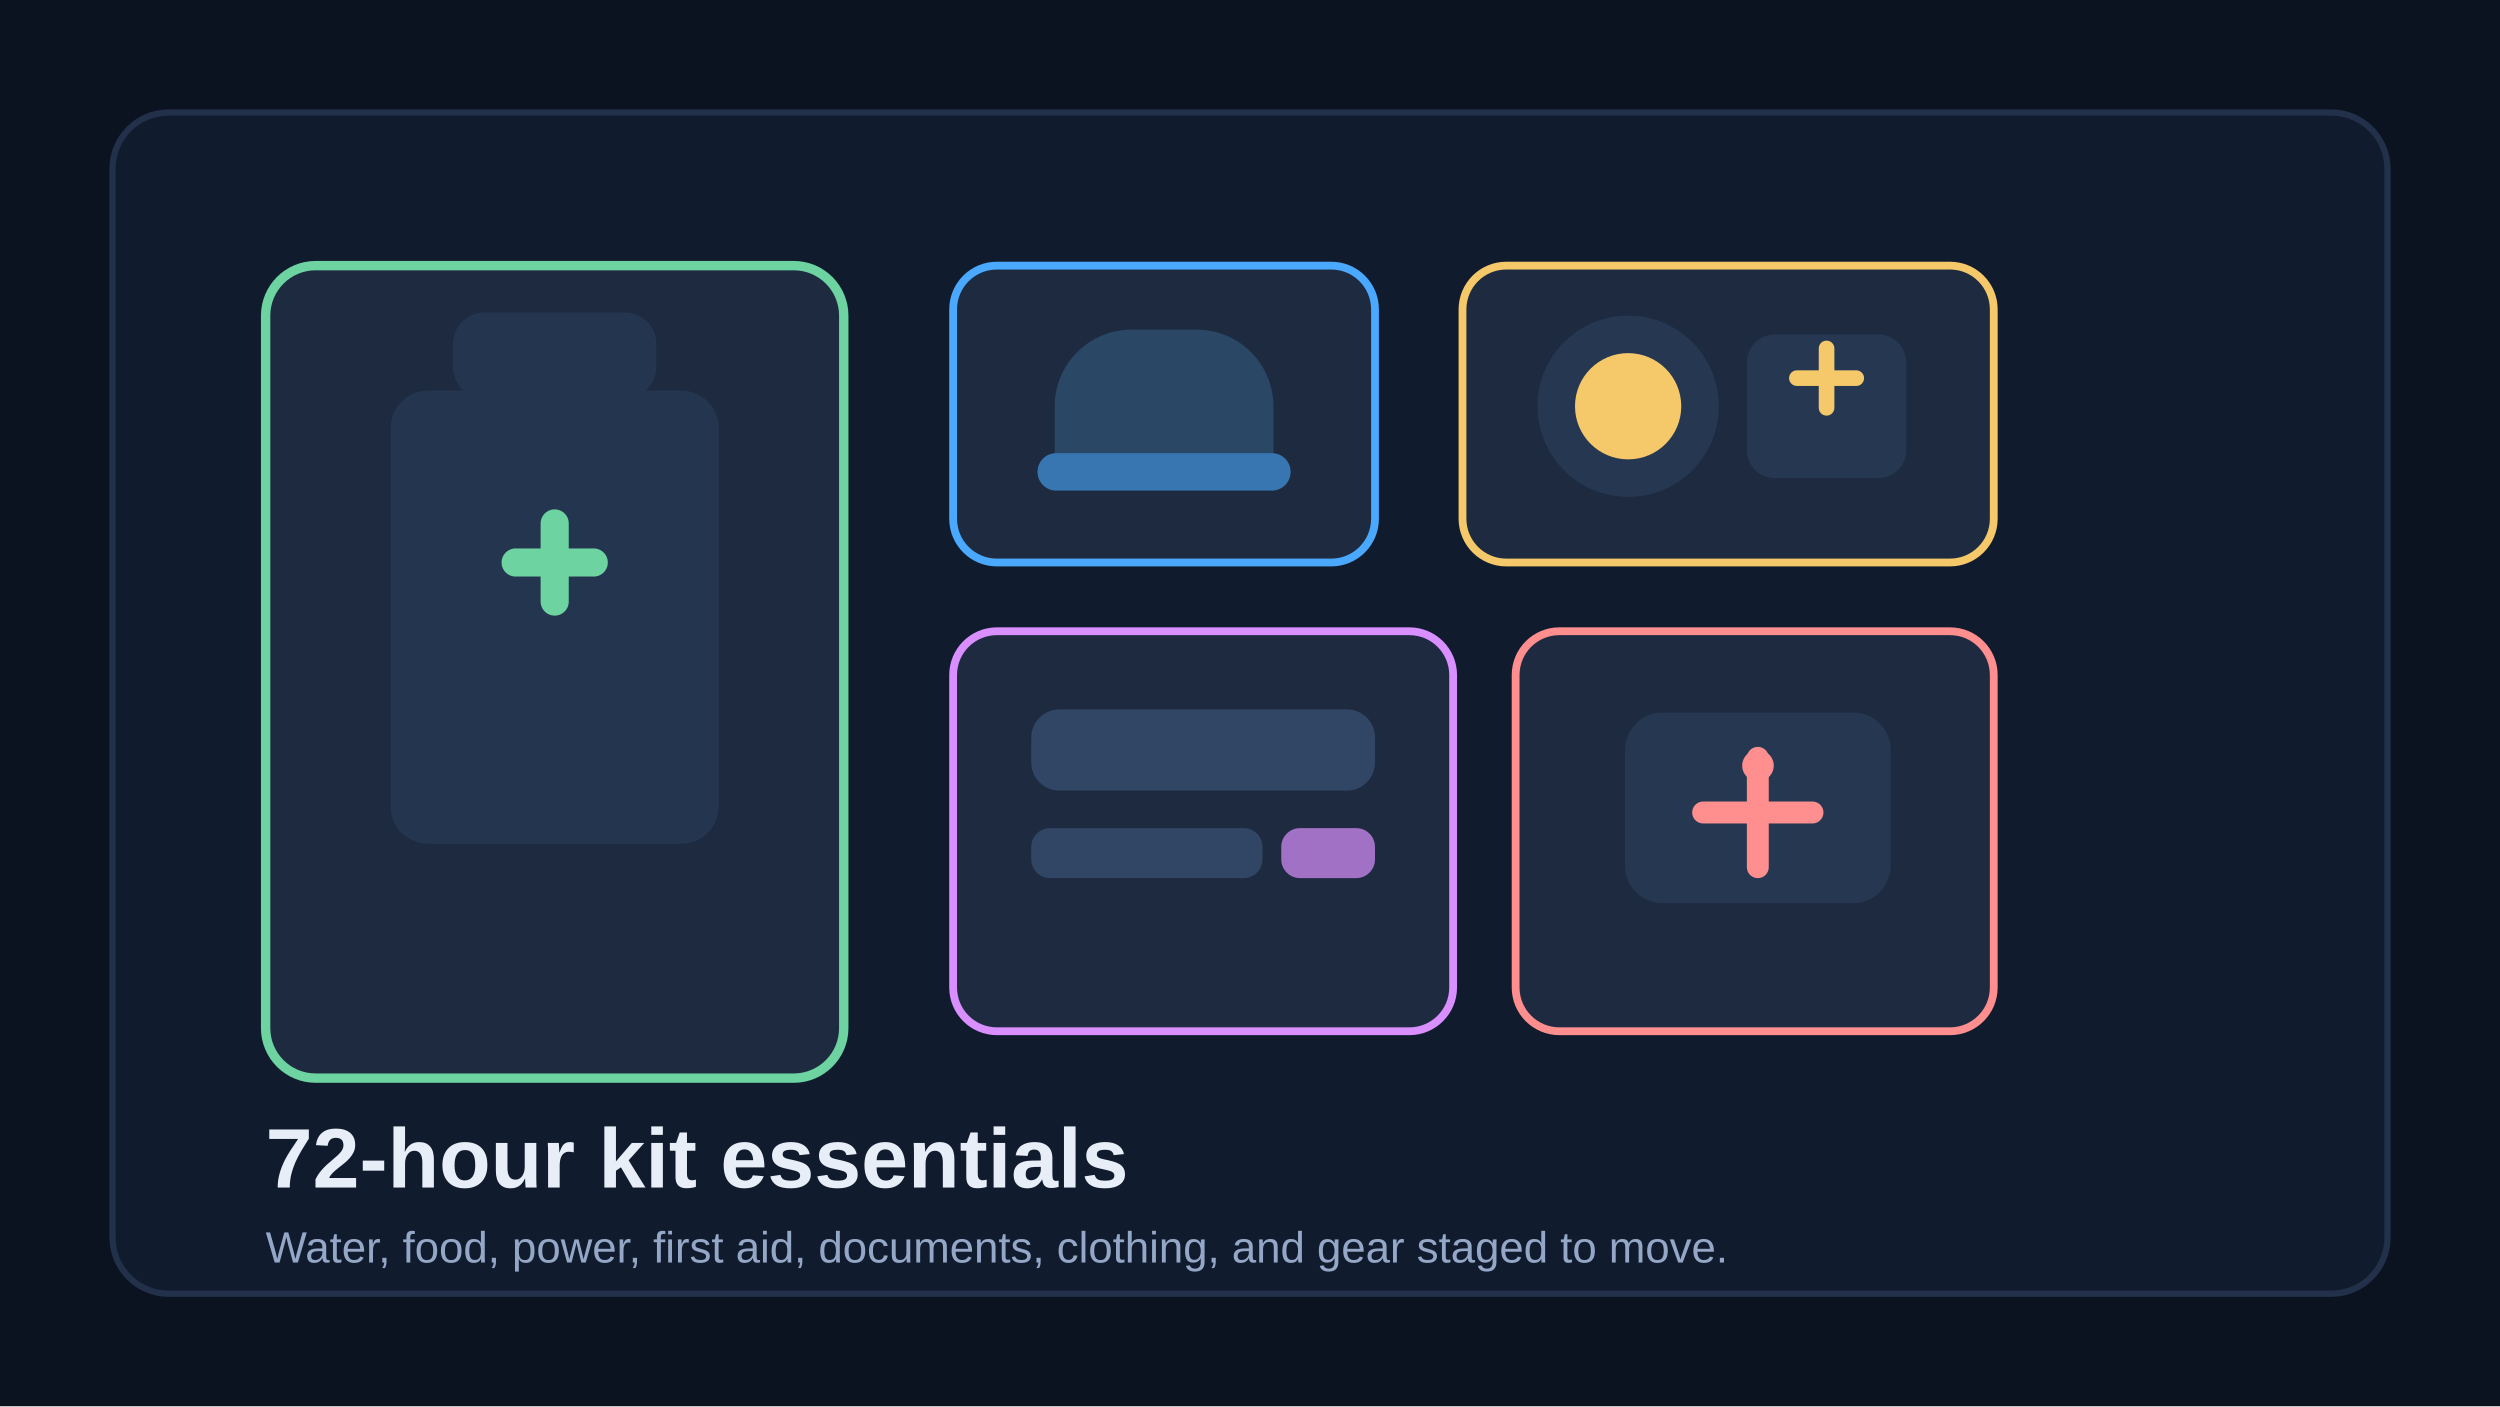
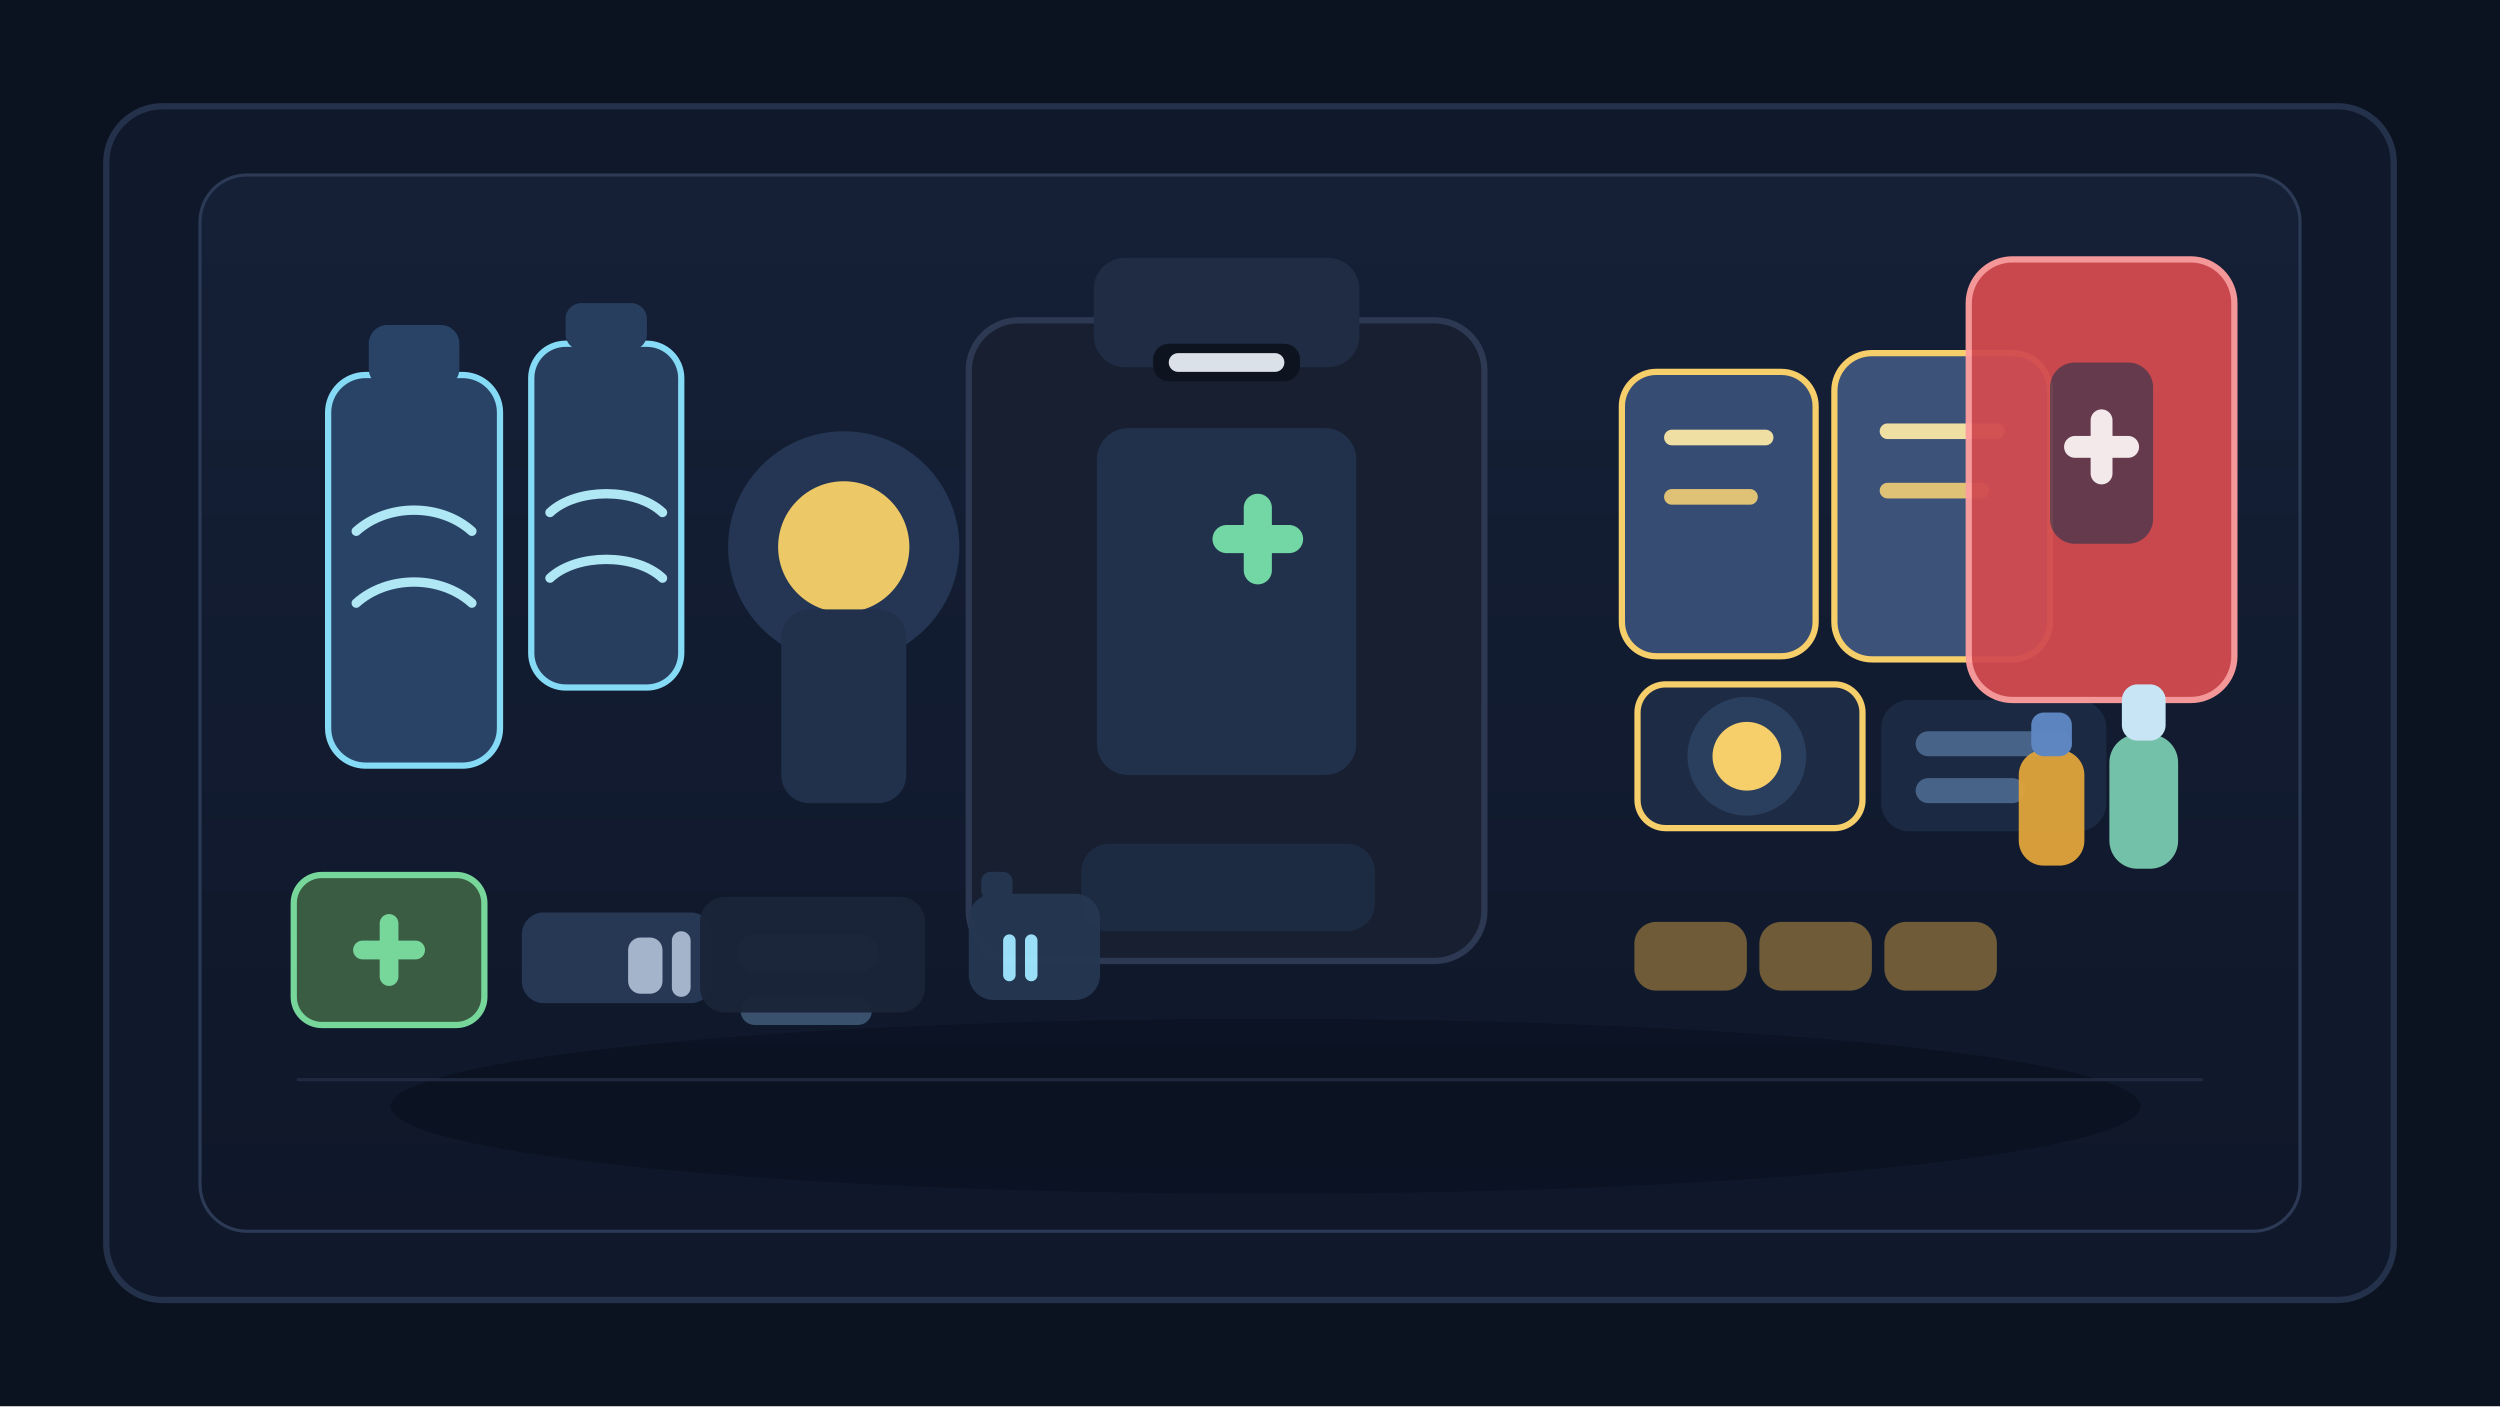
<svg xmlns="http://www.w3.org/2000/svg" width="1600" height="900" viewBox="0 0 1600 900" fill="none">
  <rect width="1600" height="900" fill="#0B1220" />
-   <rect x="72" y="72" width="1456" height="756" rx="36" fill="#111B2E" stroke="#22304A" stroke-width="4" />
-   <rect x="170" y="170" width="370" height="520" rx="32" fill="#1D2A3F" stroke="#6DD3A0" stroke-width="6" />
-   <rect x="250" y="250" width="210" height="290" rx="24" fill="#24364F" />
-   <rect x="290" y="200" width="130" height="55" rx="20" fill="#24364F" />
-   <path d="M330 360H380" stroke="#6DD3A0" stroke-width="18" stroke-linecap="round" />
-   <path d="M355 335V385" stroke="#6DD3A0" stroke-width="18" stroke-linecap="round" />
-   <rect x="610" y="170" width="270" height="190" rx="28" fill="#1D2A3F" stroke="#4AA9FF" stroke-width="5" />
-   <path d="M675 260C675 233 697 211 724 211H766C793 211 815 233 815 260V290H675V260Z" fill="#2A4766" />
-   <rect x="664" y="290" width="162" height="24" rx="12" fill="#4AA9FF" fill-opacity="0.6" />
-   <rect x="936" y="170" width="340" height="190" rx="28" fill="#1D2A3F" stroke="#F5C96A" stroke-width="5" />
-   <circle cx="1042" cy="260" r="58" fill="#263851" />
-   <circle cx="1042" cy="260" r="34" fill="#F5C96A" />
-   <rect x="1118" y="214" width="102" height="92" rx="18" fill="#263851" />
-   <path d="M1150 242H1188" stroke="#F5C96A" stroke-width="10" stroke-linecap="round" />
-   <path d="M1169 223V261" stroke="#F5C96A" stroke-width="10" stroke-linecap="round" />
-   <rect x="610" y="404" width="320" height="256" rx="28" fill="#1D2A3F" stroke="#D98FFF" stroke-width="5" />
-   <rect x="660" y="454" width="220" height="52" rx="18" fill="#314564" />
-   <rect x="660" y="530" width="148" height="32" rx="12" fill="#314564" />
-   <rect x="820" y="530" width="60" height="32" rx="12" fill="#D98FFF" fill-opacity="0.7" />
-   <rect x="970" y="404" width="306" height="256" rx="28" fill="#1D2A3F" stroke="#FF8F8F" stroke-width="5" />
-   <rect x="1040" y="456" width="170" height="122" rx="24" fill="#263851" />
-   <path d="M1125 490H1125.2" stroke="#FF8F8F" stroke-width="20" stroke-linecap="round" />
-   <path d="M1090 520H1160" stroke="#FF8F8F" stroke-width="14" stroke-linecap="round" />
-   <path d="M1125 485V555" stroke="#FF8F8F" stroke-width="14" stroke-linecap="round" />
-   <text x="170" y="760" fill="#E8EEF7" font-family="Arial, sans-serif" font-size="54" font-weight="700">72-hour kit essentials</text>
-   <text x="170" y="808" fill="#94A7C6" font-family="Arial, sans-serif" font-size="28">Water, food, power, first aid, documents, clothing, and gear staged to move.</text>
+   <rect x="68" y="68" width="1464" height="764" rx="36" fill="#10192B" stroke="#24314A" stroke-width="4" />
+   <rect x="128" y="112" width="1344" height="676" rx="30" fill="url(#panel)" stroke="#2C3A56" stroke-width="2" />
+   <ellipse cx="810" cy="708" rx="560" ry="56" fill="#08101D" fill-opacity="0.55" />
+   <rect x="620" y="205" width="330" height="410" rx="32" fill="#171F31" stroke="#2D3852" stroke-width="4" />
+   <rect x="700" y="165" width="170" height="70" rx="20" fill="#1F2C43" />
+   <rect x="702" y="274" width="166" height="222" rx="20" fill="#21314C" />
+   <rect x="692" y="540" width="188" height="56" rx="18" fill="#1D2B42" />
+   <path d="M785 345H825" stroke="#72D7A4" stroke-width="18" stroke-linecap="round" />
+   <path d="M805 325V365" stroke="#72D7A4" stroke-width="18" stroke-linecap="round" />
+   <rect x="738" y="220" width="94" height="24" rx="10" fill="#0D131F" />
+   <rect x="748" y="226" width="74" height="12" rx="6" fill="#F2F7FF" fill-opacity="0.9" />
+   <g opacity="0.95">
+     <rect x="210" y="240" width="110" height="250" rx="24" fill="#2A456A" stroke="#8AE4FF" stroke-width="4" />
+     <rect x="236" y="208" width="58" height="40" rx="12" fill="#2A456A" />
+     <path d="M228 340C248 322 282 322 302 340" stroke="#B8F1FF" stroke-width="6" stroke-linecap="round" />
+     <path d="M228 386C248 368 282 368 302 386" stroke="#B8F1FF" stroke-width="6" stroke-linecap="round" />
+     <rect x="340" y="220" width="96" height="220" rx="22" fill="#294061" stroke="#8AE4FF" stroke-width="4" />
+     <rect x="362" y="194" width="52" height="30" rx="10" fill="#294061" />
+     <path d="M352 328C369 312 407 312 424 328" stroke="#B8F1FF" stroke-width="6" stroke-linecap="round" />
+     <path d="M352 370C369 354 407 354 424 370" stroke="#B8F1FF" stroke-width="6" stroke-linecap="round" />
+     <rect x="188" y="560" width="122" height="96" rx="18" fill="#3B5F43" stroke="#7CE1A0" stroke-width="4" />
+     <path d="M232 608H266" stroke="#7CE1A0" stroke-width="12" stroke-linecap="round" />
+     <path d="M249 591V625" stroke="#7CE1A0" stroke-width="12" stroke-linecap="round" />
+     <rect x="334" y="584" width="122" height="58" rx="14" fill="#283A57" />
+     <rect x="472" y="598" width="90" height="24" rx="12" fill="#3B546F" />
+     <rect x="474" y="638" width="84" height="18" rx="9" fill="#3B546F" />
+   </g>
+   <g opacity="0.96">
+     <rect x="1038" y="238" width="124" height="182" rx="22" fill="#384E75" stroke="#FFD56C" stroke-width="4" />
+     <rect x="1174" y="226" width="138" height="196" rx="24" fill="#3D547C" stroke="#FFD56C" stroke-width="4" />
+     <path d="M1070 280H1130" stroke="#F8E7A8" stroke-width="10" stroke-linecap="round" />
+     <path d="M1208 276H1278" stroke="#F8E7A8" stroke-width="10" stroke-linecap="round" />
+     <path d="M1070 318H1120" stroke="#E7C978" stroke-width="10" stroke-linecap="round" />
+     <path d="M1208 314H1268" stroke="#E7C978" stroke-width="10" stroke-linecap="round" />
+     <rect x="1048" y="438" width="144" height="92" rx="18" fill="#1E2C45" stroke="#FFD56C" stroke-width="4" />
+     <circle cx="1118" cy="484" r="38" fill="#2B3F5F" />
+     <circle cx="1118" cy="484" r="22" fill="#FFD56C" />
+     <rect x="1204" y="448" width="144" height="84" rx="18" fill="#1C2A43" />
+     <rect x="1226" y="468" width="100" height="16" rx="8" fill="#4A668B" />
+     <rect x="1226" y="498" width="70" height="16" rx="8" fill="#4A668B" />
+     <rect x="1046" y="590" width="72" height="44" rx="14" fill="#725E38" />
+     <rect x="1126" y="590" width="72" height="44" rx="14" fill="#725E38" />
+     <rect x="1206" y="590" width="72" height="44" rx="14" fill="#725E38" />
+   </g>
+   <g opacity="0.96">
+     <circle cx="540" cy="350" r="74" fill="#243754" />
+     <circle cx="540" cy="350" r="42" fill="#F6CF69" />
+     <rect x="500" y="390" width="80" height="124" rx="18" fill="#21324D" />
+     <rect x="448" y="574" width="144" height="74" rx="16" fill="#1A2438" />
+     <rect x="620" y="572" width="84" height="68" rx="16" fill="#243650" />
+     <rect x="628" y="558" width="20" height="18" rx="6" fill="#243650" />
+     <path d="M646 602V624" stroke="#9FE7FF" stroke-width="8" stroke-linecap="round" />
+     <path d="M660 602V624" stroke="#9FE7FF" stroke-width="8" stroke-linecap="round" />
+     <rect x="402" y="600" width="22" height="36" rx="8" fill="#A9B9CF" />
+     <rect x="430" y="596" width="12" height="42" rx="6" fill="#A9B9CF" />
+   </g>
+   <g opacity="0.95">
+     <rect x="1260" y="166" width="170" height="282" rx="28" fill="#D14B4F" stroke="#FF9D9D" stroke-width="4" />
+     <rect x="1312" y="232" width="66" height="116" rx="16" fill="#22324D" fill-opacity="0.6" />
+     <path d="M1328 286H1362" stroke="#FFF3F3" stroke-width="14" stroke-linecap="round" />
+     <path d="M1345 269V303" stroke="#FFF3F3" stroke-width="14" stroke-linecap="round" />
+     <rect x="1292" y="480" width="42" height="74" rx="16" fill="#E0A43B" />
+     <rect x="1300" y="456" width="26" height="28" rx="8" fill="#5F88C5" />
+     <rect x="1350" y="470" width="44" height="86" rx="18" fill="#78C9AE" />
+     <rect x="1358" y="438" width="28" height="36" rx="10" fill="#D1EFFF" />
+   </g>
+   <rect x="190" y="690" width="1220" height="2" fill="#253149" fill-opacity="0.75" />
+   <defs>
+     <linearGradient id="panel" x1="800" y1="112" x2="800" y2="788" gradientUnits="userSpaceOnUse">
+       <stop stop-color="#152037" />
+       <stop offset="1" stop-color="#0F1729" />
+     </linearGradient>
+   </defs>
</svg>
